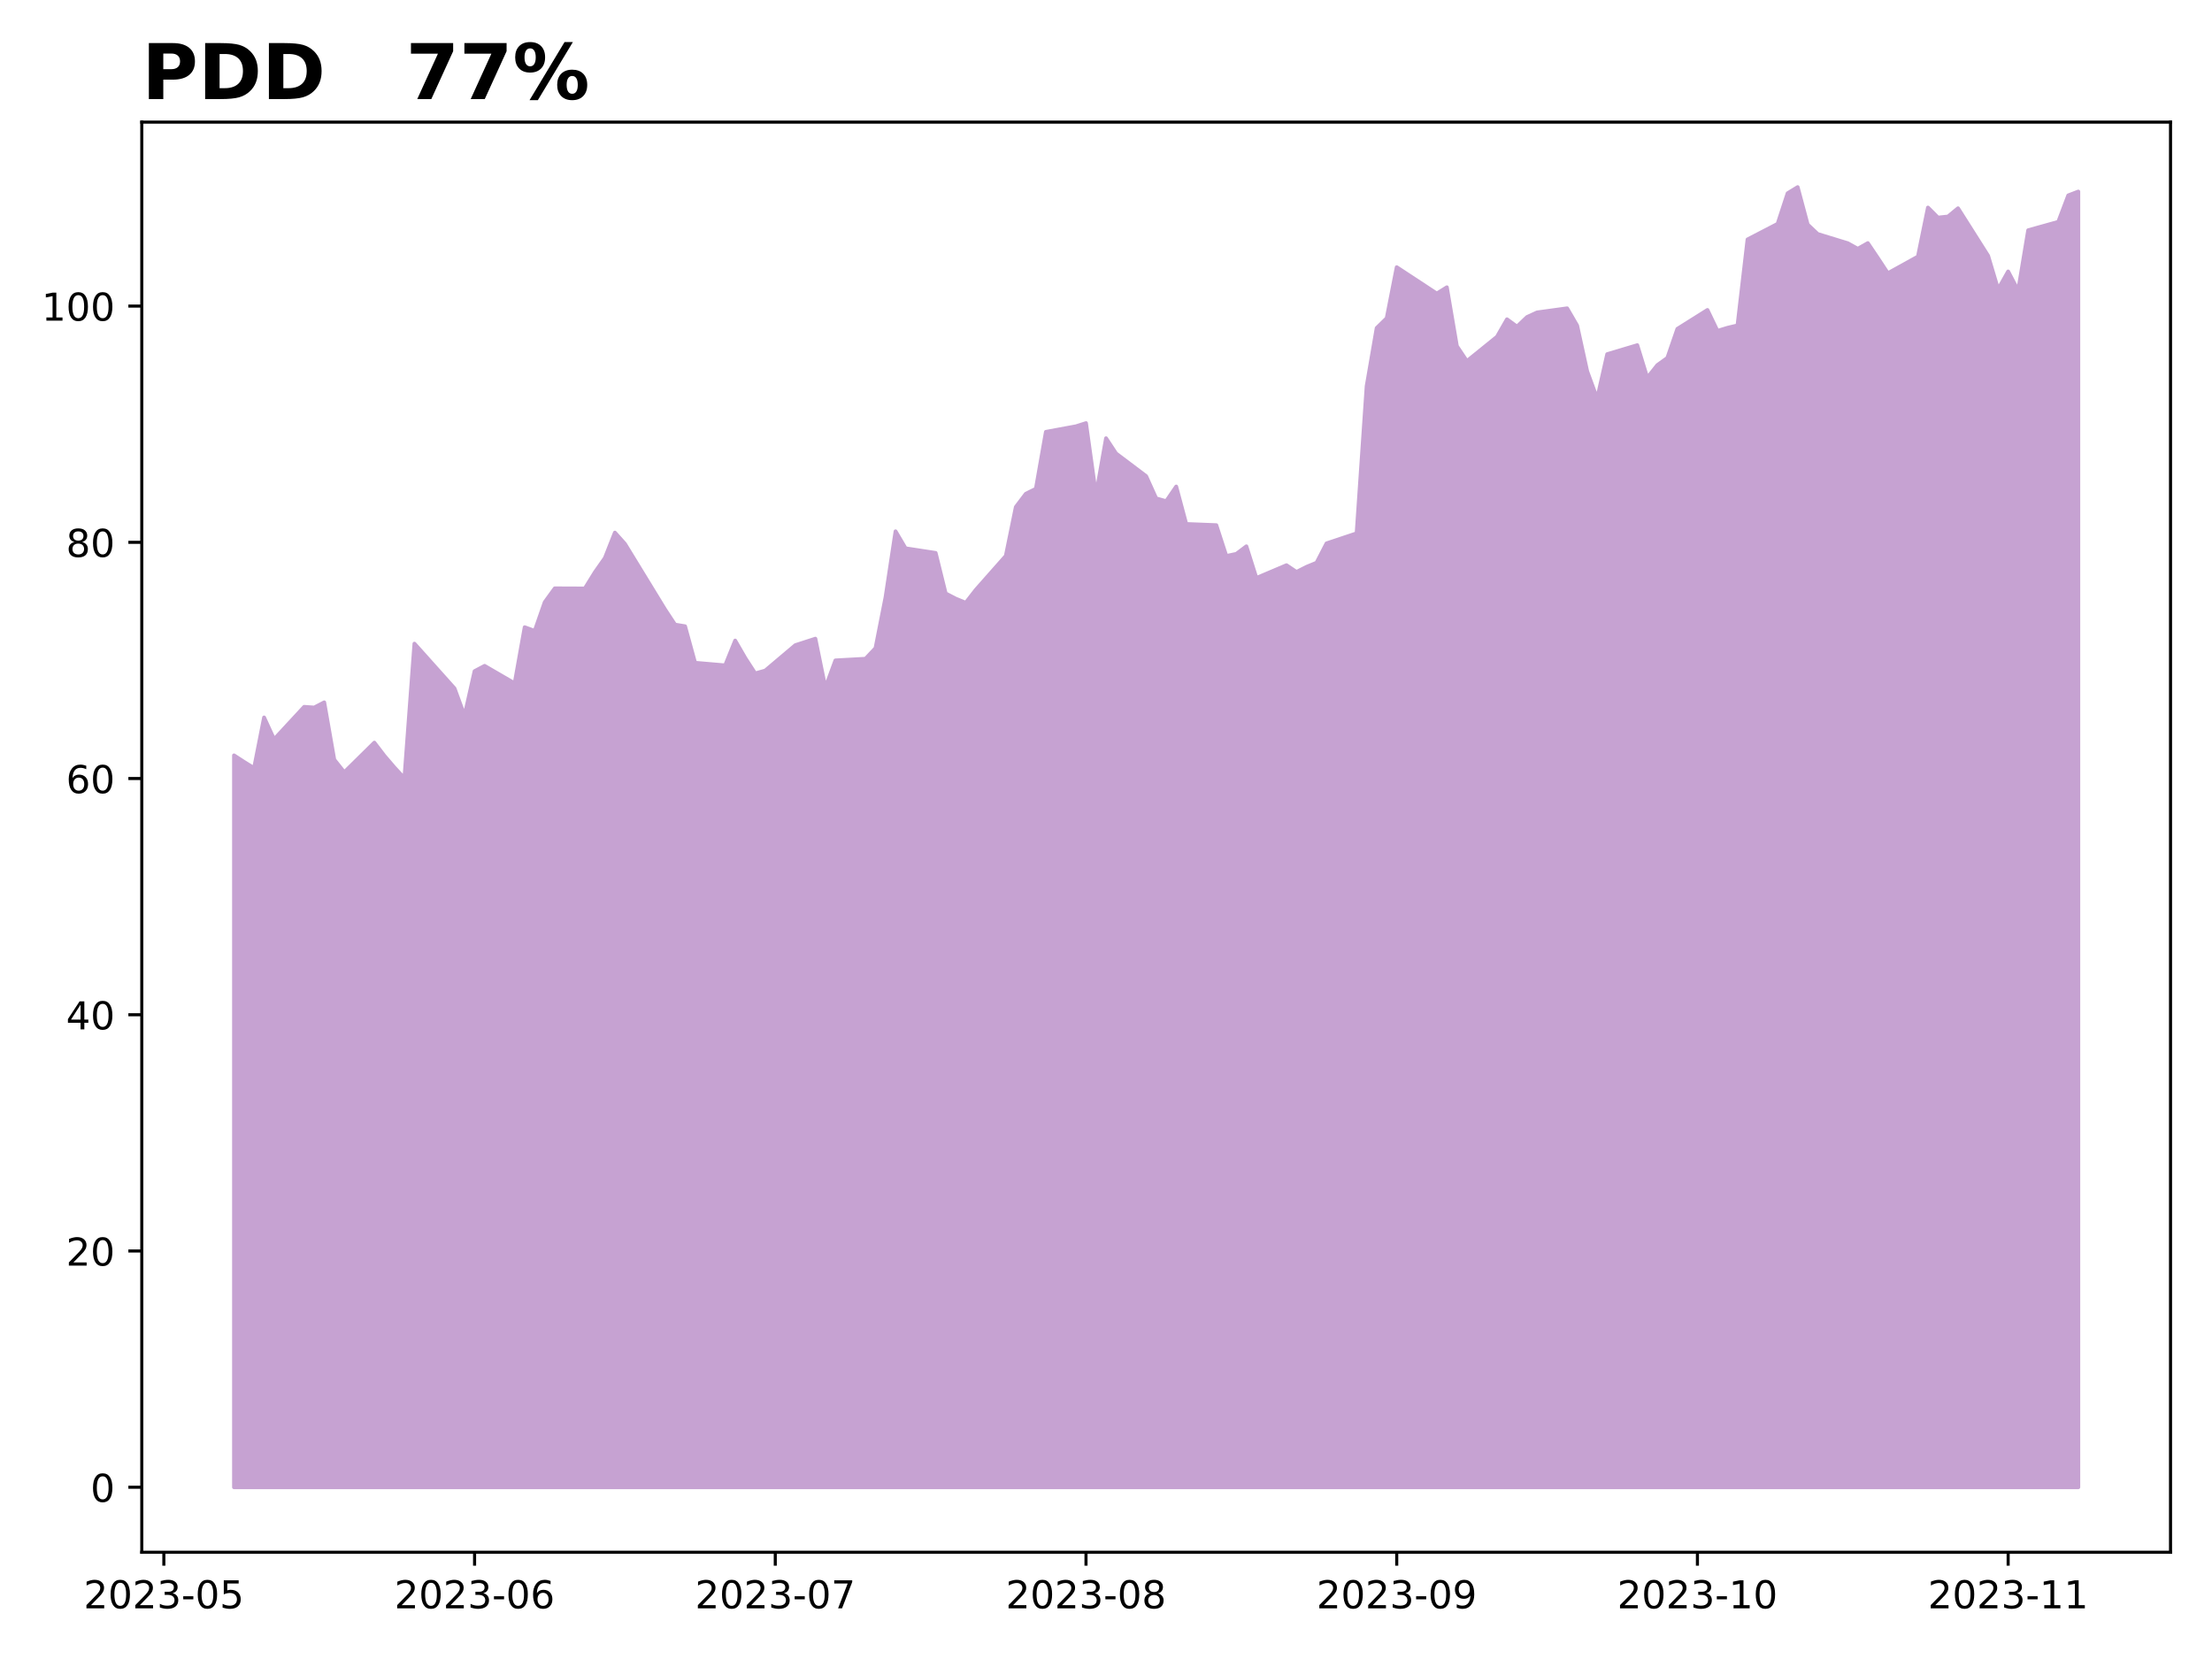
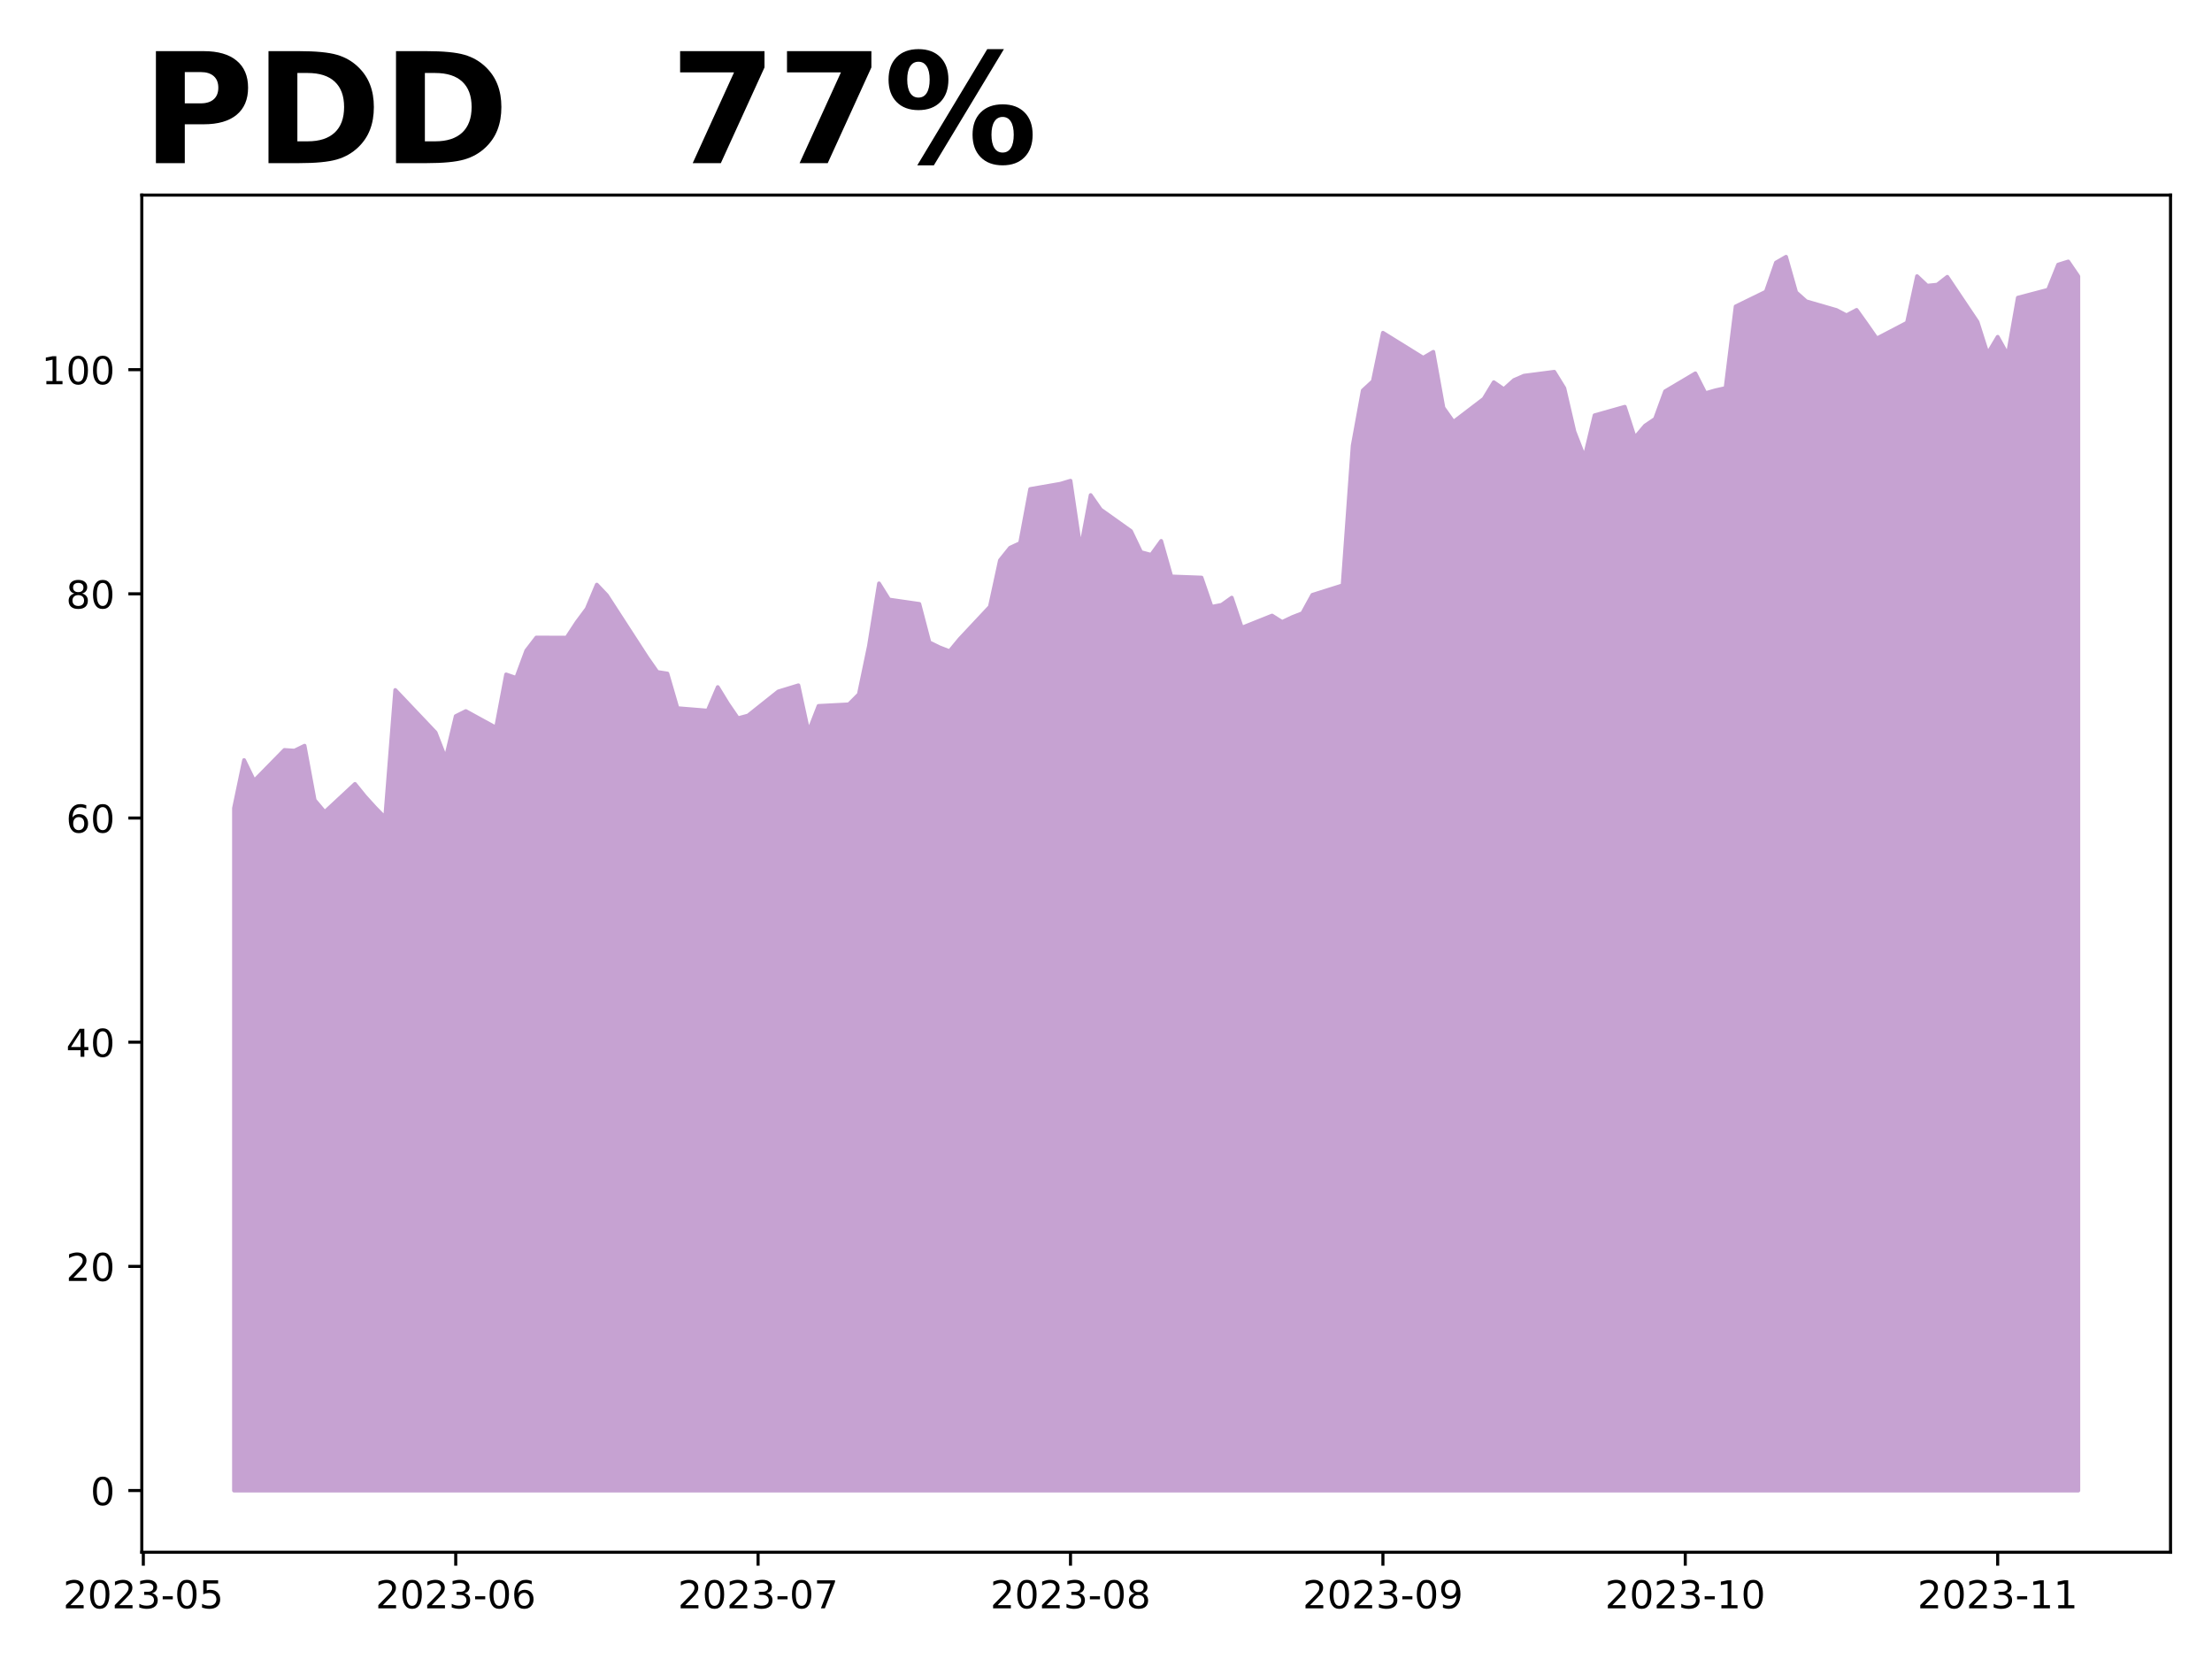
<svg xmlns="http://www.w3.org/2000/svg" xmlns:xlink="http://www.w3.org/1999/xlink" height="432pt" version="1.1" viewBox="0 0 576 432" width="576pt">
  <defs>
    <style type="text/css">
*{stroke-linecap:butt;stroke-linejoin:round;}
  </style>
  </defs>
  <g id="figure_1">
    <g id="patch_1">
      <path d="M 0 432  L 576 432  L 576 0  L 0 0  z " style="fill:#ffffff;" />
    </g>
    <g id="axes_1">
      <g id="patch_2">
-         <path d="M 36.925 404.2  L 565.2 404.2  L 565.2 31.8  L 36.925 31.8  z " style="fill:#ffffff;" />
+         <path d="M 36.925 404.2  L 565.2 404.2  L 565.2 50.8  L 36.925 50.8  z " style="fill:#ffffff;" />
      </g>
      <g id="PolyCollection_1">
        <defs>
-           <path d="M 60.938 -44.727  L 60.938 -235.299  L 63.548 -233.608  L 66.158 -231.978  L 68.768 -245.173  L 71.378 -239.482  L 79.208 -247.941  L 81.818 -247.756  L 84.428 -249.109  L 87.038 -234.192  L 89.648 -230.901  L 97.478 -238.621  L 100.088 -235.207  L 102.698 -232.162  L 105.308 -229.333  L 107.918 -264.396  L 118.359 -252.739  L 120.969 -245.634  L 123.579 -257.229  L 126.189 -258.613  L 134.019 -254.061  L 136.629 -268.671  L 139.239 -267.718  L 141.849 -275.192  L 144.459 -278.79  L 152.289 -278.759  L 154.899 -282.973  L 157.51 -286.695  L 160.12 -293.308  L 162.73 -290.386  L 173.17 -273.315  L 175.78 -269.348  L 178.39 -268.917  L 181 -259.413  L 188.83 -258.736  L 191.44 -265.196  L 194.05 -260.674  L 196.66 -256.645  L 199.27 -257.383  L 207.101 -263.996  L 212.321 -265.688  L 214.931 -252.923  L 217.541 -260.028  L 225.371 -260.459  L 227.981 -263.227  L 230.591 -276.453  L 233.201 -293.646  L 235.811 -289.217  L 243.641 -288.017  L 246.251 -277.468  L 248.861 -276.114  L 251.471 -275.038  L 254.082 -278.39  L 261.912 -287.248  L 264.522 -299.982  L 267.132 -303.427  L 269.742 -304.719  L 272.352 -319.544  L 280.182 -320.989  L 282.792 -321.82  L 285.402 -303.119  L 288.012 -317.883  L 290.622 -313.915  L 298.452 -308.01  L 301.062 -302.227  L 303.673 -301.489  L 306.283 -305.303  L 308.893 -295.553  L 316.723 -295.245  L 319.333 -287.218  L 321.943 -287.771  L 324.553 -289.74  L 327.163 -281.497  L 334.993 -284.819  L 337.603 -283.065  L 340.213 -284.388  L 342.823 -285.465  L 345.433 -290.509  L 353.264 -293.123  L 355.874 -331.447  L 358.484 -346.579  L 361.094 -349.132  L 363.704 -362.419  L 374.144 -355.56  L 376.754 -357.191  L 379.364 -341.873  L 381.974 -337.967  L 389.804 -344.303  L 392.414 -348.855  L 395.024 -346.948  L 397.635 -349.44  L 400.245 -350.639  L 408.075 -351.716  L 410.685 -347.225  L 413.295 -335.322  L 415.905 -328.217  L 418.515 -339.782  L 426.345 -342.119  L 428.955 -333.63  L 431.565 -336.921  L 434.175 -338.798  L 436.785 -346.364  L 444.615 -351.285  L 447.226 -345.841  L 449.836 -346.641  L 452.446 -347.256  L 455.056 -369.647  L 462.886 -373.707  L 465.496 -381.673  L 468.106 -383.273  L 470.716 -373.523  L 473.326 -371.062  L 481.156 -368.663  L 483.766 -367.217  L 486.376 -368.694  L 488.986 -364.818  L 491.596 -360.851  L 499.427 -365.187  L 502.037 -377.952  L 504.647 -375.337  L 507.257 -375.614  L 509.867 -377.767  L 517.697 -365.403  L 520.307 -356.668  L 522.917 -361.312  L 525.527 -356.329  L 528.137 -372.046  L 535.967 -374.23  L 538.577 -381.12  L 541.188 -382.119  L 541.188 -44.727  L 541.188 -44.727  L 538.577 -44.727  L 535.967 -44.727  L 528.137 -44.727  L 525.527 -44.727  L 522.917 -44.727  L 520.307 -44.727  L 517.697 -44.727  L 509.867 -44.727  L 507.257 -44.727  L 504.647 -44.727  L 502.037 -44.727  L 499.427 -44.727  L 491.596 -44.727  L 488.986 -44.727  L 486.376 -44.727  L 483.766 -44.727  L 481.156 -44.727  L 473.326 -44.727  L 470.716 -44.727  L 468.106 -44.727  L 465.496 -44.727  L 462.886 -44.727  L 455.056 -44.727  L 452.446 -44.727  L 449.836 -44.727  L 447.226 -44.727  L 444.615 -44.727  L 436.785 -44.727  L 434.175 -44.727  L 431.565 -44.727  L 428.955 -44.727  L 426.345 -44.727  L 418.515 -44.727  L 415.905 -44.727  L 413.295 -44.727  L 410.685 -44.727  L 408.075 -44.727  L 400.245 -44.727  L 397.635 -44.727  L 395.024 -44.727  L 392.414 -44.727  L 389.804 -44.727  L 381.974 -44.727  L 379.364 -44.727  L 376.754 -44.727  L 374.144 -44.727  L 363.704 -44.727  L 361.094 -44.727  L 358.484 -44.727  L 355.874 -44.727  L 353.264 -44.727  L 345.433 -44.727  L 342.823 -44.727  L 340.213 -44.727  L 337.603 -44.727  L 334.993 -44.727  L 327.163 -44.727  L 324.553 -44.727  L 321.943 -44.727  L 319.333 -44.727  L 316.723 -44.727  L 308.893 -44.727  L 306.283 -44.727  L 303.673 -44.727  L 301.062 -44.727  L 298.452 -44.727  L 290.622 -44.727  L 288.012 -44.727  L 285.402 -44.727  L 282.792 -44.727  L 280.182 -44.727  L 272.352 -44.727  L 269.742 -44.727  L 267.132 -44.727  L 264.522 -44.727  L 261.912 -44.727  L 254.082 -44.727  L 251.471 -44.727  L 248.861 -44.727  L 246.251 -44.727  L 243.641 -44.727  L 235.811 -44.727  L 233.201 -44.727  L 230.591 -44.727  L 227.981 -44.727  L 225.371 -44.727  L 217.541 -44.727  L 214.931 -44.727  L 212.321 -44.727  L 207.101 -44.727  L 199.27 -44.727  L 196.66 -44.727  L 194.05 -44.727  L 191.44 -44.727  L 188.83 -44.727  L 181 -44.727  L 178.39 -44.727  L 175.78 -44.727  L 173.17 -44.727  L 162.73 -44.727  L 160.12 -44.727  L 157.51 -44.727  L 154.899 -44.727  L 152.289 -44.727  L 144.459 -44.727  L 141.849 -44.727  L 139.239 -44.727  L 136.629 -44.727  L 134.019 -44.727  L 126.189 -44.727  L 123.579 -44.727  L 120.969 -44.727  L 118.359 -44.727  L 107.918 -44.727  L 105.308 -44.727  L 102.698 -44.727  L 100.088 -44.727  L 97.478 -44.727  L 89.648 -44.727  L 87.038 -44.727  L 84.428 -44.727  L 81.818 -44.727  L 79.208 -44.727  L 71.378 -44.727  L 68.768 -44.727  L 66.158 -44.727  L 63.548 -44.727  L 60.938 -44.727  z " id="m47544d1236" style="stroke:#c6a2d2;" />
+           <path d="M 60.938 -43.864  L 60.938 -221.56  L 63.562 -234.082  L 66.186 -228.682  L 74.059 -236.709  L 76.683 -236.534  L 79.308 -237.818  L 81.932 -223.662  L 84.556 -220.539  L 92.429 -227.865  L 95.054 -224.625  L 97.678 -221.736  L 100.302 -219.05  L 102.927 -252.325  L 113.424 -241.262  L 116.048 -234.52  L 118.672 -245.524  L 121.297 -246.837  L 129.17 -242.517  L 131.794 -256.382  L 134.418 -255.477  L 137.043 -262.57  L 139.667 -265.985  L 147.54 -265.955  L 150.164 -269.954  L 152.789 -273.486  L 155.413 -279.761  L 158.037 -276.988  L 168.534 -260.789  L 171.159 -257.024  L 173.783 -256.615  L 176.407 -247.596  L 184.28 -246.954  L 186.905 -253.083  L 189.529 -248.793  L 192.153 -244.969  L 194.778 -245.67  L 202.651 -251.945  L 207.899 -253.55  L 210.524 -241.437  L 213.148 -248.18  L 221.021 -248.589  L 223.645 -251.215  L 226.269 -263.766  L 228.894 -280.082  L 231.518 -275.879  L 239.391 -274.741  L 242.015 -264.73  L 244.64 -263.445  L 247.264 -262.424  L 249.888 -265.605  L 257.761 -274.011  L 260.386 -286.095  L 263.01 -289.364  L 265.634 -290.59  L 268.259 -304.659  L 276.131 -306.031  L 278.756 -306.819  L 281.38 -289.072  L 284.004 -303.083  L 286.629 -299.317  L 294.502 -293.713  L 297.126 -288.226  L 299.75 -287.525  L 302.375 -291.145  L 304.999 -281.892  L 312.872 -281.6  L 315.496 -273.982  L 318.121 -274.507  L 320.745 -276.376  L 323.369 -268.553  L 331.242 -271.705  L 333.866 -270.042  L 336.491 -271.297  L 339.115 -272.318  L 341.739 -277.105  L 349.612 -279.586  L 352.237 -315.955  L 354.861 -330.315  L 357.485 -332.738  L 360.11 -345.347  L 370.607 -338.838  L 373.231 -340.385  L 375.856 -325.849  L 378.48 -322.142  L 386.353 -328.155  L 388.977 -332.475  L 391.601 -330.665  L 394.226 -333.03  L 396.85 -334.168  L 404.723 -335.189  L 407.347 -330.928  L 409.972 -319.632  L 412.596 -312.89  L 415.22 -323.864  L 423.093 -326.083  L 425.718 -318.027  L 428.342 -321.15  L 430.966 -322.93  L 433.591 -330.111  L 441.463 -334.781  L 444.088 -329.615  L 446.712 -330.373  L 449.336 -330.957  L 451.961 -352.206  L 459.834 -356.059  L 462.458 -363.619  L 465.082 -365.136  L 467.707 -355.884  L 470.331 -353.549  L 478.204 -351.272  L 480.828 -349.9  L 483.453 -351.301  L 486.077 -347.624  L 488.701 -343.858  L 496.574 -347.974  L 499.198 -360.087  L 501.823 -357.606  L 504.447 -357.869  L 507.071 -359.912  L 514.944 -348.178  L 517.569 -339.889  L 520.193 -344.296  L 522.817 -339.568  L 525.442 -354.483  L 533.315 -356.555  L 535.939 -363.093  L 538.563 -363.91  L 541.188 -360.058  L 541.188 -43.864  L 541.188 -43.864  L 538.563 -43.864  L 535.939 -43.864  L 533.315 -43.864  L 525.442 -43.864  L 522.817 -43.864  L 520.193 -43.864  L 517.569 -43.864  L 514.944 -43.864  L 507.071 -43.864  L 504.447 -43.864  L 501.823 -43.864  L 499.198 -43.864  L 496.574 -43.864  L 488.701 -43.864  L 486.077 -43.864  L 483.453 -43.864  L 480.828 -43.864  L 478.204 -43.864  L 470.331 -43.864  L 467.707 -43.864  L 465.082 -43.864  L 462.458 -43.864  L 459.834 -43.864  L 451.961 -43.864  L 449.336 -43.864  L 446.712 -43.864  L 444.088 -43.864  L 441.463 -43.864  L 433.591 -43.864  L 430.966 -43.864  L 428.342 -43.864  L 425.718 -43.864  L 423.093 -43.864  L 415.22 -43.864  L 412.596 -43.864  L 409.972 -43.864  L 407.347 -43.864  L 404.723 -43.864  L 396.85 -43.864  L 394.226 -43.864  L 391.601 -43.864  L 388.977 -43.864  L 386.353 -43.864  L 378.48 -43.864  L 375.856 -43.864  L 373.231 -43.864  L 370.607 -43.864  L 360.11 -43.864  L 357.485 -43.864  L 354.861 -43.864  L 352.237 -43.864  L 349.612 -43.864  L 341.739 -43.864  L 339.115 -43.864  L 336.491 -43.864  L 333.866 -43.864  L 331.242 -43.864  L 323.369 -43.864  L 320.745 -43.864  L 318.121 -43.864  L 315.496 -43.864  L 312.872 -43.864  L 304.999 -43.864  L 302.375 -43.864  L 299.75 -43.864  L 297.126 -43.864  L 294.502 -43.864  L 286.629 -43.864  L 284.004 -43.864  L 281.38 -43.864  L 278.756 -43.864  L 276.131 -43.864  L 268.259 -43.864  L 265.634 -43.864  L 263.01 -43.864  L 260.386 -43.864  L 257.761 -43.864  L 249.888 -43.864  L 247.264 -43.864  L 244.64 -43.864  L 242.015 -43.864  L 239.391 -43.864  L 231.518 -43.864  L 228.894 -43.864  L 226.269 -43.864  L 223.645 -43.864  L 221.021 -43.864  L 213.148 -43.864  L 210.524 -43.864  L 207.899 -43.864  L 202.651 -43.864  L 194.778 -43.864  L 192.153 -43.864  L 189.529 -43.864  L 186.905 -43.864  L 184.28 -43.864  L 176.407 -43.864  L 173.783 -43.864  L 171.159 -43.864  L 168.534 -43.864  L 158.037 -43.864  L 155.413 -43.864  L 152.789 -43.864  L 150.164 -43.864  L 147.54 -43.864  L 139.667 -43.864  L 137.043 -43.864  L 134.418 -43.864  L 131.794 -43.864  L 129.17 -43.864  L 121.297 -43.864  L 118.672 -43.864  L 116.048 -43.864  L 113.424 -43.864  L 102.927 -43.864  L 100.302 -43.864  L 97.678 -43.864  L 95.054 -43.864  L 92.429 -43.864  L 84.556 -43.864  L 81.932 -43.864  L 79.308 -43.864  L 76.683 -43.864  L 74.059 -43.864  L 66.186 -43.864  L 63.562 -43.864  L 60.938 -43.864  z " id="m8a58fec189" style="stroke:#c6a2d2;" />
        </defs>
-         <g clip-path="url(#pec875b2bd3)">
-           <use style="fill:#c6a2d2;stroke:#c6a2d2;" x="0" xlink:href="#m47544d1236" y="432" />
+         <g clip-path="url(#p4a59b2a77e)">
+           <use style="fill:#c6a2d2;stroke:#c6a2d2;" x="0" xlink:href="#m8a58fec189" y="432" />
        </g>
      </g>
      <g id="matplotlib.axis_1">
        <g id="xtick_1">
          <g id="line2d_1">
            <defs>
-               <path d="M 0 0  L 0 3.5  " id="m3c28c9b653" style="stroke:#000000;stroke-width:0.8;" />
-             </defs>
-             <g>
-               <use style="stroke:#000000;stroke-width:0.8;" x="42.667" xlink:href="#m3c28c9b653" y="404.2" />
+               <path d="M 0 0  L 0 3.5  " id="mccc802bafa" style="stroke:#000000;stroke-width:0.8;" />
+             </defs>
+             <g>
+               <use style="stroke:#000000;stroke-width:0.8;" x="37.319" xlink:href="#mccc802bafa" y="404.2" />
            </g>
          </g>
          <g id="text_1">
            <defs>
              <path d="M 19.188 8.297  L 53.609 8.297  L 53.609 0  L 7.328 0  L 7.328 8.297  Q 12.938 14.109 22.625 23.891  Q 32.328 33.688 34.812 36.531  Q 39.547 41.844 41.422 45.531  Q 43.312 49.219 43.312 52.781  Q 43.312 58.594 39.234 62.25  Q 35.156 65.922 28.609 65.922  Q 23.969 65.922 18.812 64.312  Q 13.672 62.703 7.812 59.422  L 7.812 69.391  Q 13.766 71.781 18.938 73  Q 24.125 74.219 28.422 74.219  Q 39.75 74.219 46.484 68.547  Q 53.219 62.891 53.219 53.422  Q 53.219 48.922 51.531 44.891  Q 49.859 40.875 45.406 35.406  Q 44.188 33.984 37.641 27.219  Q 31.109 20.453 19.188 8.297  z " id="DejaVuSans-50" />
              <path d="M 31.781 66.406  Q 24.172 66.406 20.328 58.906  Q 16.5 51.422 16.5 36.375  Q 16.5 21.391 20.328 13.891  Q 24.172 6.391 31.781 6.391  Q 39.453 6.391 43.281 13.891  Q 47.125 21.391 47.125 36.375  Q 47.125 51.422 43.281 58.906  Q 39.453 66.406 31.781 66.406  z M 31.781 74.219  Q 44.047 74.219 50.516 64.516  Q 56.984 54.828 56.984 36.375  Q 56.984 17.969 50.516 8.266  Q 44.047 -1.422 31.781 -1.422  Q 19.531 -1.422 13.062 8.266  Q 6.594 17.969 6.594 36.375  Q 6.594 54.828 13.062 64.516  Q 19.531 74.219 31.781 74.219  z " id="DejaVuSans-48" />
              <path d="M 40.578 39.312  Q 47.656 37.797 51.625 33  Q 55.609 28.219 55.609 21.188  Q 55.609 10.406 48.188 4.484  Q 40.766 -1.422 27.094 -1.422  Q 22.516 -1.422 17.656 -0.516  Q 12.797 0.391 7.625 2.203  L 7.625 11.719  Q 11.719 9.328 16.594 8.109  Q 21.484 6.891 26.812 6.891  Q 36.078 6.891 40.938 10.547  Q 45.797 14.203 45.797 21.188  Q 45.797 27.641 41.281 31.266  Q 36.766 34.906 28.719 34.906  L 20.219 34.906  L 20.219 43.016  L 29.109 43.016  Q 36.375 43.016 40.234 45.922  Q 44.094 48.828 44.094 54.297  Q 44.094 59.906 40.109 62.906  Q 36.141 65.922 28.719 65.922  Q 24.656 65.922 20.016 65.031  Q 15.375 64.156 9.812 62.312  L 9.812 71.094  Q 15.438 72.656 20.344 73.438  Q 25.25 74.219 29.594 74.219  Q 40.828 74.219 47.359 69.109  Q 53.906 64.016 53.906 55.328  Q 53.906 49.266 50.438 45.094  Q 46.969 40.922 40.578 39.312  z " id="DejaVuSans-51" />
              <path d="M 4.891 31.391  L 31.203 31.391  L 31.203 23.391  L 4.891 23.391  z " id="DejaVuSans-45" />
              <path d="M 10.797 72.906  L 49.516 72.906  L 49.516 64.594  L 19.828 64.594  L 19.828 46.734  Q 21.969 47.469 24.109 47.828  Q 26.266 48.188 28.422 48.188  Q 40.625 48.188 47.75 41.5  Q 54.891 34.812 54.891 23.391  Q 54.891 11.625 47.562 5.094  Q 40.234 -1.422 26.906 -1.422  Q 22.312 -1.422 17.547 -0.641  Q 12.797 0.141 7.719 1.703  L 7.719 11.625  Q 12.109 9.234 16.797 8.062  Q 21.484 6.891 26.703 6.891  Q 35.156 6.891 40.078 11.328  Q 45.016 15.766 45.016 23.391  Q 45.016 31 40.078 35.438  Q 35.156 39.891 26.703 39.891  Q 22.75 39.891 18.812 39.016  Q 14.891 38.141 10.797 36.281  z " id="DejaVuSans-53" />
            </defs>
-             <g transform="translate(21.77571 418.7984)scale(0.1 -0.1)">
+             <g transform="translate(16.42724 418.7984)scale(0.1 -0.1)">
              <use xlink:href="#DejaVuSans-50" />
              <use x="63.623" xlink:href="#DejaVuSans-48" />
              <use x="127.246" xlink:href="#DejaVuSans-50" />
              <use x="190.869" xlink:href="#DejaVuSans-51" />
              <use x="254.492" xlink:href="#DejaVuSans-45" />
              <use x="290.576" xlink:href="#DejaVuSans-48" />
              <use x="354.199" xlink:href="#DejaVuSans-53" />
            </g>
          </g>
        </g>
        <g id="xtick_2">
          <g id="line2d_2">
            <g>
-               <use style="stroke:#000000;stroke-width:0.8;" x="123.579" xlink:href="#m3c28c9b653" y="404.2" />
+               <use style="stroke:#000000;stroke-width:0.8;" x="118.672" xlink:href="#mccc802bafa" y="404.2" />
            </g>
          </g>
          <g id="text_2">
            <defs>
              <path d="M 33.016 40.375  Q 26.375 40.375 22.484 35.828  Q 18.609 31.297 18.609 23.391  Q 18.609 15.531 22.484 10.953  Q 26.375 6.391 33.016 6.391  Q 39.656 6.391 43.531 10.953  Q 47.406 15.531 47.406 23.391  Q 47.406 31.297 43.531 35.828  Q 39.656 40.375 33.016 40.375  z M 52.594 71.297  L 52.594 62.312  Q 48.875 64.062 45.094 64.984  Q 41.312 65.922 37.594 65.922  Q 27.828 65.922 22.672 59.328  Q 17.531 52.734 16.797 39.406  Q 19.672 43.656 24.016 45.922  Q 28.375 48.188 33.594 48.188  Q 44.578 48.188 50.953 41.516  Q 57.328 34.859 57.328 23.391  Q 57.328 12.156 50.688 5.359  Q 44.047 -1.422 33.016 -1.422  Q 20.359 -1.422 13.672 8.266  Q 6.984 17.969 6.984 36.375  Q 6.984 53.656 15.188 63.938  Q 23.391 74.219 37.203 74.219  Q 40.922 74.219 44.703 73.484  Q 48.484 72.75 52.594 71.297  z " id="DejaVuSans-54" />
            </defs>
-             <g transform="translate(102.6874 418.7984)scale(0.1 -0.1)">
+             <g transform="translate(97.78107 418.7984)scale(0.1 -0.1)">
              <use xlink:href="#DejaVuSans-50" />
              <use x="63.623" xlink:href="#DejaVuSans-48" />
              <use x="127.246" xlink:href="#DejaVuSans-50" />
              <use x="190.869" xlink:href="#DejaVuSans-51" />
              <use x="254.492" xlink:href="#DejaVuSans-45" />
              <use x="290.576" xlink:href="#DejaVuSans-48" />
              <use x="354.199" xlink:href="#DejaVuSans-54" />
            </g>
          </g>
        </g>
        <g id="xtick_3">
          <g id="line2d_3">
            <g>
-               <use style="stroke:#000000;stroke-width:0.8;" x="201.88" xlink:href="#m3c28c9b653" y="404.2" />
+               <use style="stroke:#000000;stroke-width:0.8;" x="197.402" xlink:href="#mccc802bafa" y="404.2" />
            </g>
          </g>
          <g id="text_3">
            <defs>
              <path d="M 8.203 72.906  L 55.078 72.906  L 55.078 68.703  L 28.609 0  L 18.312 0  L 43.219 64.594  L 8.203 64.594  z " id="DejaVuSans-55" />
            </defs>
-             <g transform="translate(180.989 418.7984)scale(0.1 -0.1)">
+             <g transform="translate(176.5106 418.7984)scale(0.1 -0.1)">
              <use xlink:href="#DejaVuSans-50" />
              <use x="63.623" xlink:href="#DejaVuSans-48" />
              <use x="127.246" xlink:href="#DejaVuSans-50" />
              <use x="190.869" xlink:href="#DejaVuSans-51" />
              <use x="254.492" xlink:href="#DejaVuSans-45" />
              <use x="290.576" xlink:href="#DejaVuSans-48" />
              <use x="354.199" xlink:href="#DejaVuSans-55" />
            </g>
          </g>
        </g>
        <g id="xtick_4">
          <g id="line2d_4">
            <g>
-               <use style="stroke:#000000;stroke-width:0.8;" x="282.792" xlink:href="#m3c28c9b653" y="404.2" />
+               <use style="stroke:#000000;stroke-width:0.8;" x="278.756" xlink:href="#mccc802bafa" y="404.2" />
            </g>
          </g>
          <g id="text_4">
            <defs>
              <path d="M 31.781 34.625  Q 24.75 34.625 20.719 30.859  Q 16.703 27.094 16.703 20.516  Q 16.703 13.922 20.719 10.156  Q 24.75 6.391 31.781 6.391  Q 38.812 6.391 42.859 10.172  Q 46.922 13.969 46.922 20.516  Q 46.922 27.094 42.891 30.859  Q 38.875 34.625 31.781 34.625  z M 21.922 38.812  Q 15.578 40.375 12.031 44.719  Q 8.5 49.078 8.5 55.328  Q 8.5 64.062 14.719 69.141  Q 20.953 74.219 31.781 74.219  Q 42.672 74.219 48.875 69.141  Q 55.078 64.062 55.078 55.328  Q 55.078 49.078 51.531 44.719  Q 48 40.375 41.703 38.812  Q 48.828 37.156 52.797 32.312  Q 56.781 27.484 56.781 20.516  Q 56.781 9.906 50.312 4.234  Q 43.844 -1.422 31.781 -1.422  Q 19.734 -1.422 13.25 4.234  Q 6.781 9.906 6.781 20.516  Q 6.781 27.484 10.781 32.312  Q 14.797 37.156 21.922 38.812  z M 18.312 54.391  Q 18.312 48.734 21.844 45.562  Q 25.391 42.391 31.781 42.391  Q 38.141 42.391 41.719 45.562  Q 45.312 48.734 45.312 54.391  Q 45.312 60.062 41.719 63.234  Q 38.141 66.406 31.781 66.406  Q 25.391 66.406 21.844 63.234  Q 18.312 60.062 18.312 54.391  z " id="DejaVuSans-56" />
            </defs>
-             <g transform="translate(261.9007 418.7984)scale(0.1 -0.1)">
+             <g transform="translate(257.8644 418.7984)scale(0.1 -0.1)">
              <use xlink:href="#DejaVuSans-50" />
              <use x="63.623" xlink:href="#DejaVuSans-48" />
              <use x="127.246" xlink:href="#DejaVuSans-50" />
              <use x="190.869" xlink:href="#DejaVuSans-51" />
              <use x="254.492" xlink:href="#DejaVuSans-45" />
              <use x="290.576" xlink:href="#DejaVuSans-48" />
              <use x="354.199" xlink:href="#DejaVuSans-56" />
            </g>
          </g>
        </g>
        <g id="xtick_5">
          <g id="line2d_5">
            <g>
-               <use style="stroke:#000000;stroke-width:0.8;" x="363.704" xlink:href="#m3c28c9b653" y="404.2" />
+               <use style="stroke:#000000;stroke-width:0.8;" x="360.11" xlink:href="#mccc802bafa" y="404.2" />
            </g>
          </g>
          <g id="text_5">
            <defs>
              <path d="M 10.984 1.516  L 10.984 10.5  Q 14.703 8.734 18.5 7.812  Q 22.312 6.891 25.984 6.891  Q 35.75 6.891 40.891 13.453  Q 46.047 20.016 46.781 33.406  Q 43.953 29.203 39.594 26.953  Q 35.25 24.703 29.984 24.703  Q 19.047 24.703 12.672 31.312  Q 6.297 37.938 6.297 49.422  Q 6.297 60.641 12.938 67.422  Q 19.578 74.219 30.609 74.219  Q 43.266 74.219 49.922 64.516  Q 56.594 54.828 56.594 36.375  Q 56.594 19.141 48.406 8.859  Q 40.234 -1.422 26.422 -1.422  Q 22.703 -1.422 18.891 -0.688  Q 15.094 0.047 10.984 1.516  z M 30.609 32.422  Q 37.25 32.422 41.125 36.953  Q 45.016 41.5 45.016 49.422  Q 45.016 57.281 41.125 61.844  Q 37.25 66.406 30.609 66.406  Q 23.969 66.406 20.094 61.844  Q 16.219 57.281 16.219 49.422  Q 16.219 41.5 20.094 36.953  Q 23.969 32.422 30.609 32.422  z " id="DejaVuSans-57" />
            </defs>
-             <g transform="translate(342.8124 418.7984)scale(0.1 -0.1)">
+             <g transform="translate(339.2182 418.7984)scale(0.1 -0.1)">
              <use xlink:href="#DejaVuSans-50" />
              <use x="63.623" xlink:href="#DejaVuSans-48" />
              <use x="127.246" xlink:href="#DejaVuSans-50" />
              <use x="190.869" xlink:href="#DejaVuSans-51" />
              <use x="254.492" xlink:href="#DejaVuSans-45" />
              <use x="290.576" xlink:href="#DejaVuSans-48" />
              <use x="354.199" xlink:href="#DejaVuSans-57" />
            </g>
          </g>
        </g>
        <g id="xtick_6">
          <g id="line2d_6">
            <g>
-               <use style="stroke:#000000;stroke-width:0.8;" x="442.005" xlink:href="#m3c28c9b653" y="404.2" />
+               <use style="stroke:#000000;stroke-width:0.8;" x="438.839" xlink:href="#mccc802bafa" y="404.2" />
            </g>
          </g>
          <g id="text_6">
            <defs>
              <path d="M 12.406 8.297  L 28.516 8.297  L 28.516 63.922  L 10.984 60.406  L 10.984 69.391  L 28.422 72.906  L 38.281 72.906  L 38.281 8.297  L 54.391 8.297  L 54.391 0  L 12.406 0  z " id="DejaVuSans-49" />
            </defs>
-             <g transform="translate(421.114 418.7984)scale(0.1 -0.1)">
+             <g transform="translate(417.9477 418.7984)scale(0.1 -0.1)">
              <use xlink:href="#DejaVuSans-50" />
              <use x="63.623" xlink:href="#DejaVuSans-48" />
              <use x="127.246" xlink:href="#DejaVuSans-50" />
              <use x="190.869" xlink:href="#DejaVuSans-51" />
              <use x="254.492" xlink:href="#DejaVuSans-45" />
              <use x="290.576" xlink:href="#DejaVuSans-49" />
              <use x="354.199" xlink:href="#DejaVuSans-48" />
            </g>
          </g>
        </g>
        <g id="xtick_7">
          <g id="line2d_7">
            <g>
-               <use style="stroke:#000000;stroke-width:0.8;" x="522.917" xlink:href="#m3c28c9b653" y="404.2" />
+               <use style="stroke:#000000;stroke-width:0.8;" x="520.193" xlink:href="#mccc802bafa" y="404.2" />
            </g>
          </g>
          <g id="text_7">
-             <g transform="translate(502.0257 418.7984)scale(0.1 -0.1)">
+             <g transform="translate(499.3016 418.7984)scale(0.1 -0.1)">
              <use xlink:href="#DejaVuSans-50" />
              <use x="63.623" xlink:href="#DejaVuSans-48" />
              <use x="127.246" xlink:href="#DejaVuSans-50" />
              <use x="190.869" xlink:href="#DejaVuSans-51" />
              <use x="254.492" xlink:href="#DejaVuSans-45" />
              <use x="290.576" xlink:href="#DejaVuSans-49" />
              <use x="354.199" xlink:href="#DejaVuSans-49" />
            </g>
          </g>
        </g>
      </g>
      <g id="matplotlib.axis_2">
        <g id="ytick_1">
          <g id="line2d_8">
            <defs>
-               <path d="M 0 0  L -3.5 0  " id="m478c7f7407" style="stroke:#000000;stroke-width:0.8;" />
-             </defs>
-             <g>
-               <use style="stroke:#000000;stroke-width:0.8;" x="36.925" xlink:href="#m478c7f7407" y="387.273" />
+               <path d="M 0 0  L -3.5 0  " id="mc5c27eaa3f" style="stroke:#000000;stroke-width:0.8;" />
+             </defs>
+             <g>
+               <use style="stroke:#000000;stroke-width:0.8;" x="36.925" xlink:href="#mc5c27eaa3f" y="388.136" />
            </g>
          </g>
          <g id="text_8">
-             <g transform="translate(23.5625 391.0719)scale(0.1 -0.1)">
+             <g transform="translate(23.5625 391.9356)scale(0.1 -0.1)">
              <use xlink:href="#DejaVuSans-48" />
            </g>
          </g>
        </g>
        <g id="ytick_2">
          <g id="line2d_9">
            <g>
-               <use style="stroke:#000000;stroke-width:0.8;" x="36.925" xlink:href="#m478c7f7407" y="325.758" />
+               <use style="stroke:#000000;stroke-width:0.8;" x="36.925" xlink:href="#mc5c27eaa3f" y="329.76" />
            </g>
          </g>
          <g id="text_9">
-             <g transform="translate(17.2 329.5574)scale(0.1 -0.1)">
+             <g transform="translate(17.2 333.5595)scale(0.1 -0.1)">
              <use xlink:href="#DejaVuSans-50" />
              <use x="63.623" xlink:href="#DejaVuSans-48" />
            </g>
          </g>
        </g>
        <g id="ytick_3">
          <g id="line2d_10">
            <g>
-               <use style="stroke:#000000;stroke-width:0.8;" x="36.925" xlink:href="#m478c7f7407" y="264.244" />
+               <use style="stroke:#000000;stroke-width:0.8;" x="36.925" xlink:href="#mc5c27eaa3f" y="271.384" />
            </g>
          </g>
          <g id="text_10">
            <defs>
              <path d="M 37.797 64.312  L 12.891 25.391  L 37.797 25.391  z M 35.203 72.906  L 47.609 72.906  L 47.609 25.391  L 58.016 25.391  L 58.016 17.188  L 47.609 17.188  L 47.609 0  L 37.797 0  L 37.797 17.188  L 4.891 17.188  L 4.891 26.703  z " id="DejaVuSans-52" />
            </defs>
-             <g transform="translate(17.2 268.0428)scale(0.1 -0.1)">
+             <g transform="translate(17.2 275.1834)scale(0.1 -0.1)">
              <use xlink:href="#DejaVuSans-52" />
              <use x="63.623" xlink:href="#DejaVuSans-48" />
            </g>
          </g>
        </g>
        <g id="ytick_4">
          <g id="line2d_11">
            <g>
-               <use style="stroke:#000000;stroke-width:0.8;" x="36.925" xlink:href="#m478c7f7407" y="202.729" />
+               <use style="stroke:#000000;stroke-width:0.8;" x="36.925" xlink:href="#mc5c27eaa3f" y="213.008" />
            </g>
          </g>
          <g id="text_11">
-             <g transform="translate(17.2 206.5282)scale(0.1 -0.1)">
+             <g transform="translate(17.2 216.8074)scale(0.1 -0.1)">
              <use xlink:href="#DejaVuSans-54" />
              <use x="63.623" xlink:href="#DejaVuSans-48" />
            </g>
          </g>
        </g>
        <g id="ytick_5">
          <g id="line2d_12">
            <g>
-               <use style="stroke:#000000;stroke-width:0.8;" x="36.925" xlink:href="#m478c7f7407" y="141.214" />
+               <use style="stroke:#000000;stroke-width:0.8;" x="36.925" xlink:href="#mc5c27eaa3f" y="154.632" />
            </g>
          </g>
          <g id="text_12">
-             <g transform="translate(17.2 145.0137)scale(0.1 -0.1)">
+             <g transform="translate(17.2 158.4313)scale(0.1 -0.1)">
              <use xlink:href="#DejaVuSans-56" />
              <use x="63.623" xlink:href="#DejaVuSans-48" />
            </g>
          </g>
        </g>
        <g id="ytick_6">
          <g id="line2d_13">
            <g>
-               <use style="stroke:#000000;stroke-width:0.8;" x="36.925" xlink:href="#m478c7f7407" y="79.7" />
+               <use style="stroke:#000000;stroke-width:0.8;" x="36.925" xlink:href="#mc5c27eaa3f" y="96.256" />
            </g>
          </g>
          <g id="text_13">
-             <g transform="translate(10.8375 83.49908)scale(0.1 -0.1)">
+             <g transform="translate(10.8375 100.0552)scale(0.1 -0.1)">
              <use xlink:href="#DejaVuSans-49" />
              <use x="63.623" xlink:href="#DejaVuSans-48" />
              <use x="127.246" xlink:href="#DejaVuSans-48" />
            </g>
          </g>
        </g>
      </g>
      <g id="patch_3">
-         <path d="M 36.925 404.2  L 36.925 31.8  " style="fill:none;stroke:#000000;stroke-linecap:square;stroke-linejoin:miter;stroke-width:0.8;" />
+         <path d="M 36.925 404.2  L 36.925 50.8  " style="fill:none;stroke:#000000;stroke-linecap:square;stroke-linejoin:miter;stroke-width:0.8;" />
      </g>
      <g id="patch_4">
-         <path d="M 565.2 404.2  L 565.2 31.8  " style="fill:none;stroke:#000000;stroke-linecap:square;stroke-linejoin:miter;stroke-width:0.8;" />
+         <path d="M 565.2 404.2  L 565.2 50.8  " style="fill:none;stroke:#000000;stroke-linecap:square;stroke-linejoin:miter;stroke-width:0.8;" />
      </g>
      <g id="patch_5">
        <path d="M 36.925 404.2  L 565.2 404.2  " style="fill:none;stroke:#000000;stroke-linecap:square;stroke-linejoin:miter;stroke-width:0.8;" />
      </g>
      <g id="patch_6">
-         <path d="M 36.925 31.8  L 565.2 31.8  " style="fill:none;stroke:#000000;stroke-linecap:square;stroke-linejoin:miter;stroke-width:0.8;" />
+         <path d="M 36.925 50.8  L 565.2 50.8  " style="fill:none;stroke:#000000;stroke-linecap:square;stroke-linejoin:miter;stroke-width:0.8;" />
      </g>
      <g id="text_14">
        <defs>
          <path d="M 9.188 72.906  L 40.375 72.906  Q 54.297 72.906 61.734 66.719  Q 69.188 60.547 69.188 49.125  Q 69.188 37.641 61.734 31.469  Q 54.297 25.297 40.375 25.297  L 27.984 25.297  L 27.984 0  L 9.188 0  z M 27.984 59.281  L 27.984 38.922  L 38.375 38.922  Q 43.844 38.922 46.828 41.578  Q 49.812 44.234 49.812 49.125  Q 49.812 54 46.828 56.641  Q 43.844 59.281 38.375 59.281  z " id="DejaVuSans-Bold-80" />
          <path d="M 27.984 58.688  L 27.984 14.203  L 34.719 14.203  Q 46.234 14.203 52.312 19.922  Q 58.406 25.641 58.406 36.531  Q 58.406 47.359 52.344 53.016  Q 46.297 58.688 34.719 58.688  z M 9.188 72.906  L 29 72.906  Q 45.609 72.906 53.734 70.531  Q 61.859 68.172 67.672 62.5  Q 72.797 57.562 75.281 51.109  Q 77.781 44.672 77.781 36.531  Q 77.781 28.266 75.281 21.797  Q 72.797 15.328 67.672 10.406  Q 61.812 4.734 53.609 2.359  Q 45.406 0 29 0  L 9.188 0  z " id="DejaVuSans-Bold-68" />
          <path id="DejaVuSans-Bold-32" />
          <path d="M 6.688 72.906  L 61.625 72.906  L 61.625 62.312  L 33.203 0  L 14.891 0  L 41.797 59.078  L 6.688 59.078  z " id="DejaVuSans-Bold-55" />
          <path d="M 77.484 30.078  Q 74.031 30.078 72.125 27.078  Q 70.219 24.078 70.219 18.5  Q 70.219 12.891 72.094 9.891  Q 73.969 6.891 77.484 6.891  Q 81 6.891 82.859 9.891  Q 84.719 12.891 84.719 18.5  Q 84.719 24.078 82.828 27.078  Q 80.953 30.078 77.484 30.078  z M 77.484 38.281  Q 86.578 38.281 91.797 33  Q 97.016 27.734 97.016 18.5  Q 97.016 9.281 91.797 3.922  Q 86.578 -1.422 77.484 -1.422  Q 68.406 -1.422 63.156 3.922  Q 57.906 9.281 57.906 18.5  Q 57.906 27.688 63.156 32.984  Q 68.406 38.281 77.484 38.281  z M 32.719 -1.422  L 21.922 -1.422  L 67.484 74.219  L 78.328 74.219  z M 22.703 74.219  Q 31.781 74.219 36.984 68.922  Q 42.188 63.625 42.188 54.391  Q 42.188 45.172 36.984 39.844  Q 31.781 34.516 22.703 34.516  Q 13.625 34.516 8.422 39.844  Q 3.219 45.172 3.219 54.391  Q 3.219 63.625 8.422 68.922  Q 13.625 74.219 22.703 74.219  z M 22.703 66.016  Q 19.188 66.016 17.281 62.984  Q 15.375 59.969 15.375 54.391  Q 15.375 48.781 17.281 45.719  Q 19.188 42.672 22.703 42.672  Q 26.219 42.672 28.094 45.719  Q 29.984 48.781 29.984 54.391  Q 29.984 59.969 28.078 62.984  Q 26.172 66.016 22.703 66.016  z " id="DejaVuSans-Bold-37" />
        </defs>
-         <g transform="translate(36.925 25.8)scale(0.2 -0.2)">
+         <g transform="translate(36.925 42.48125)scale(0.4 -0.4)">
          <use xlink:href="#DejaVuSans-Bold-80" />
          <use x="73.291" xlink:href="#DejaVuSans-Bold-68" />
          <use x="156.299" xlink:href="#DejaVuSans-Bold-68" />
          <use x="239.307" xlink:href="#DejaVuSans-Bold-32" />
          <use x="274.121" xlink:href="#DejaVuSans-Bold-32" />
          <use x="308.936" xlink:href="#DejaVuSans-Bold-32" />
          <use x="343.75" xlink:href="#DejaVuSans-Bold-55" />
          <use x="413.33" xlink:href="#DejaVuSans-Bold-55" />
          <use x="482.91" xlink:href="#DejaVuSans-Bold-37" />
        </g>
      </g>
    </g>
  </g>
  <defs>
-     <clipPath id="pec875b2bd3">
-       <rect height="372.4" width="528.275" x="36.925" y="31.8" />
+     <clipPath id="p4a59b2a77e">
+       <rect height="353.4" width="528.275" x="36.925" y="50.8" />
    </clipPath>
  </defs>
</svg>
